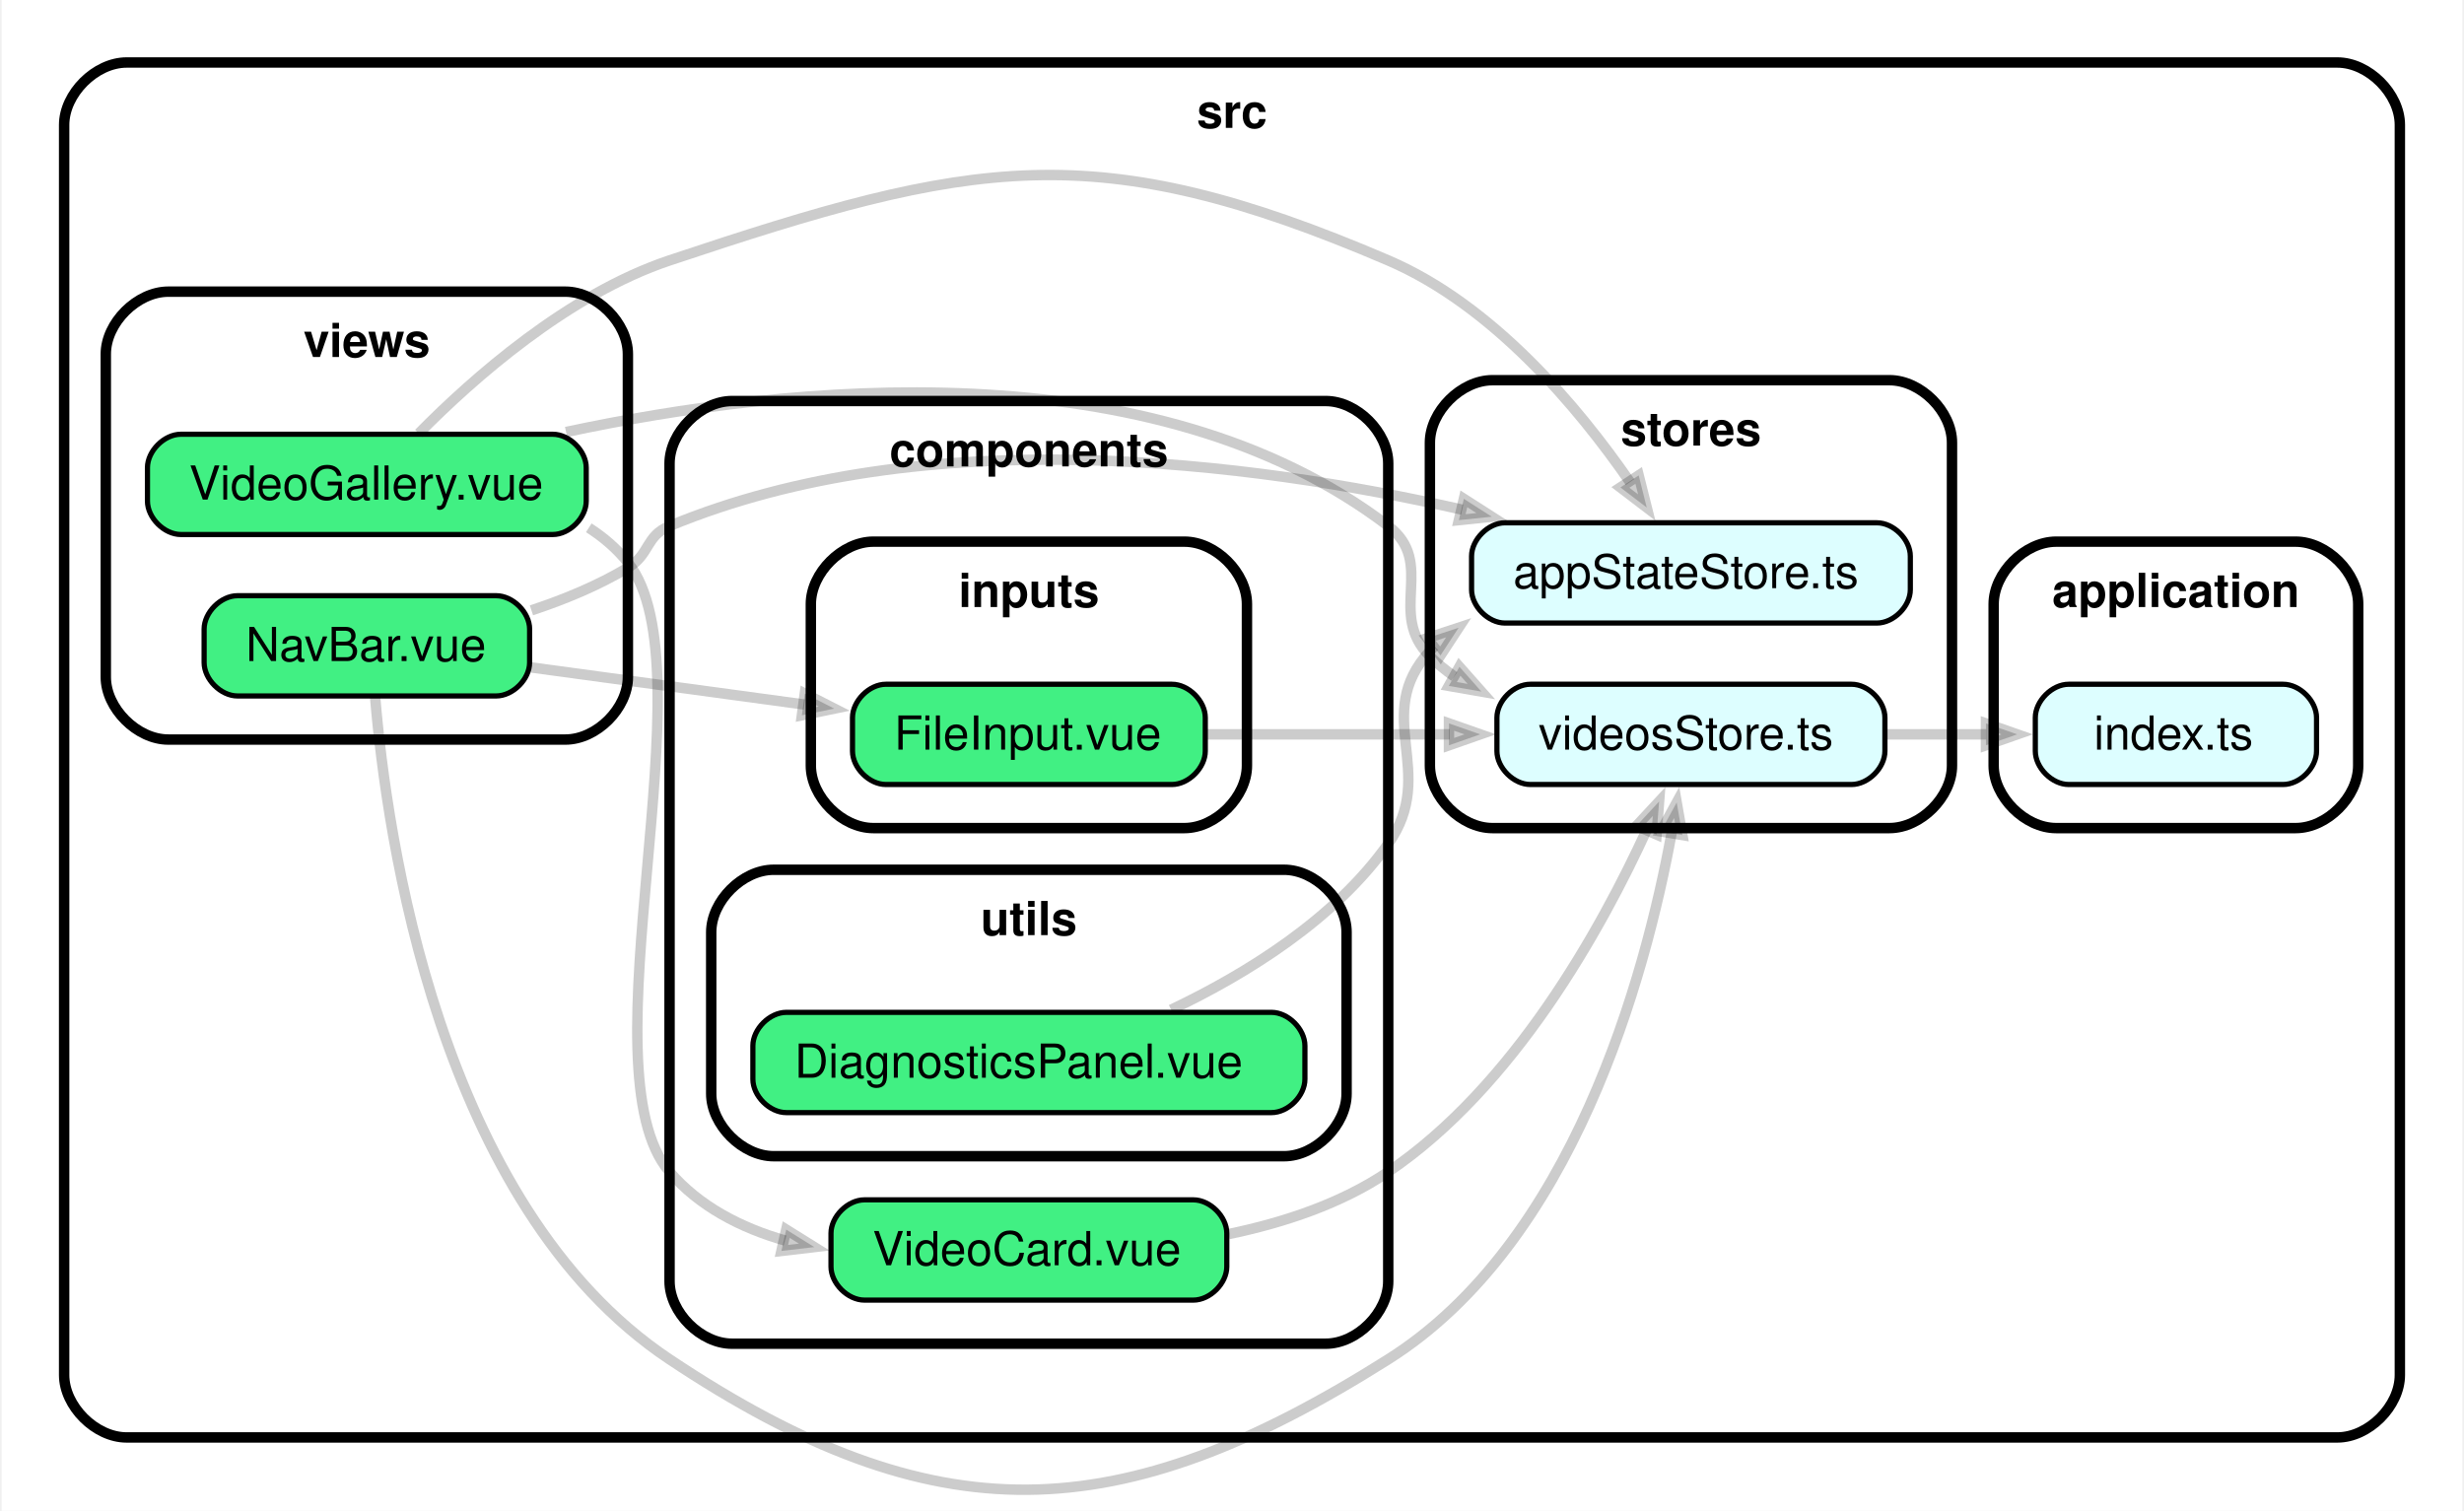
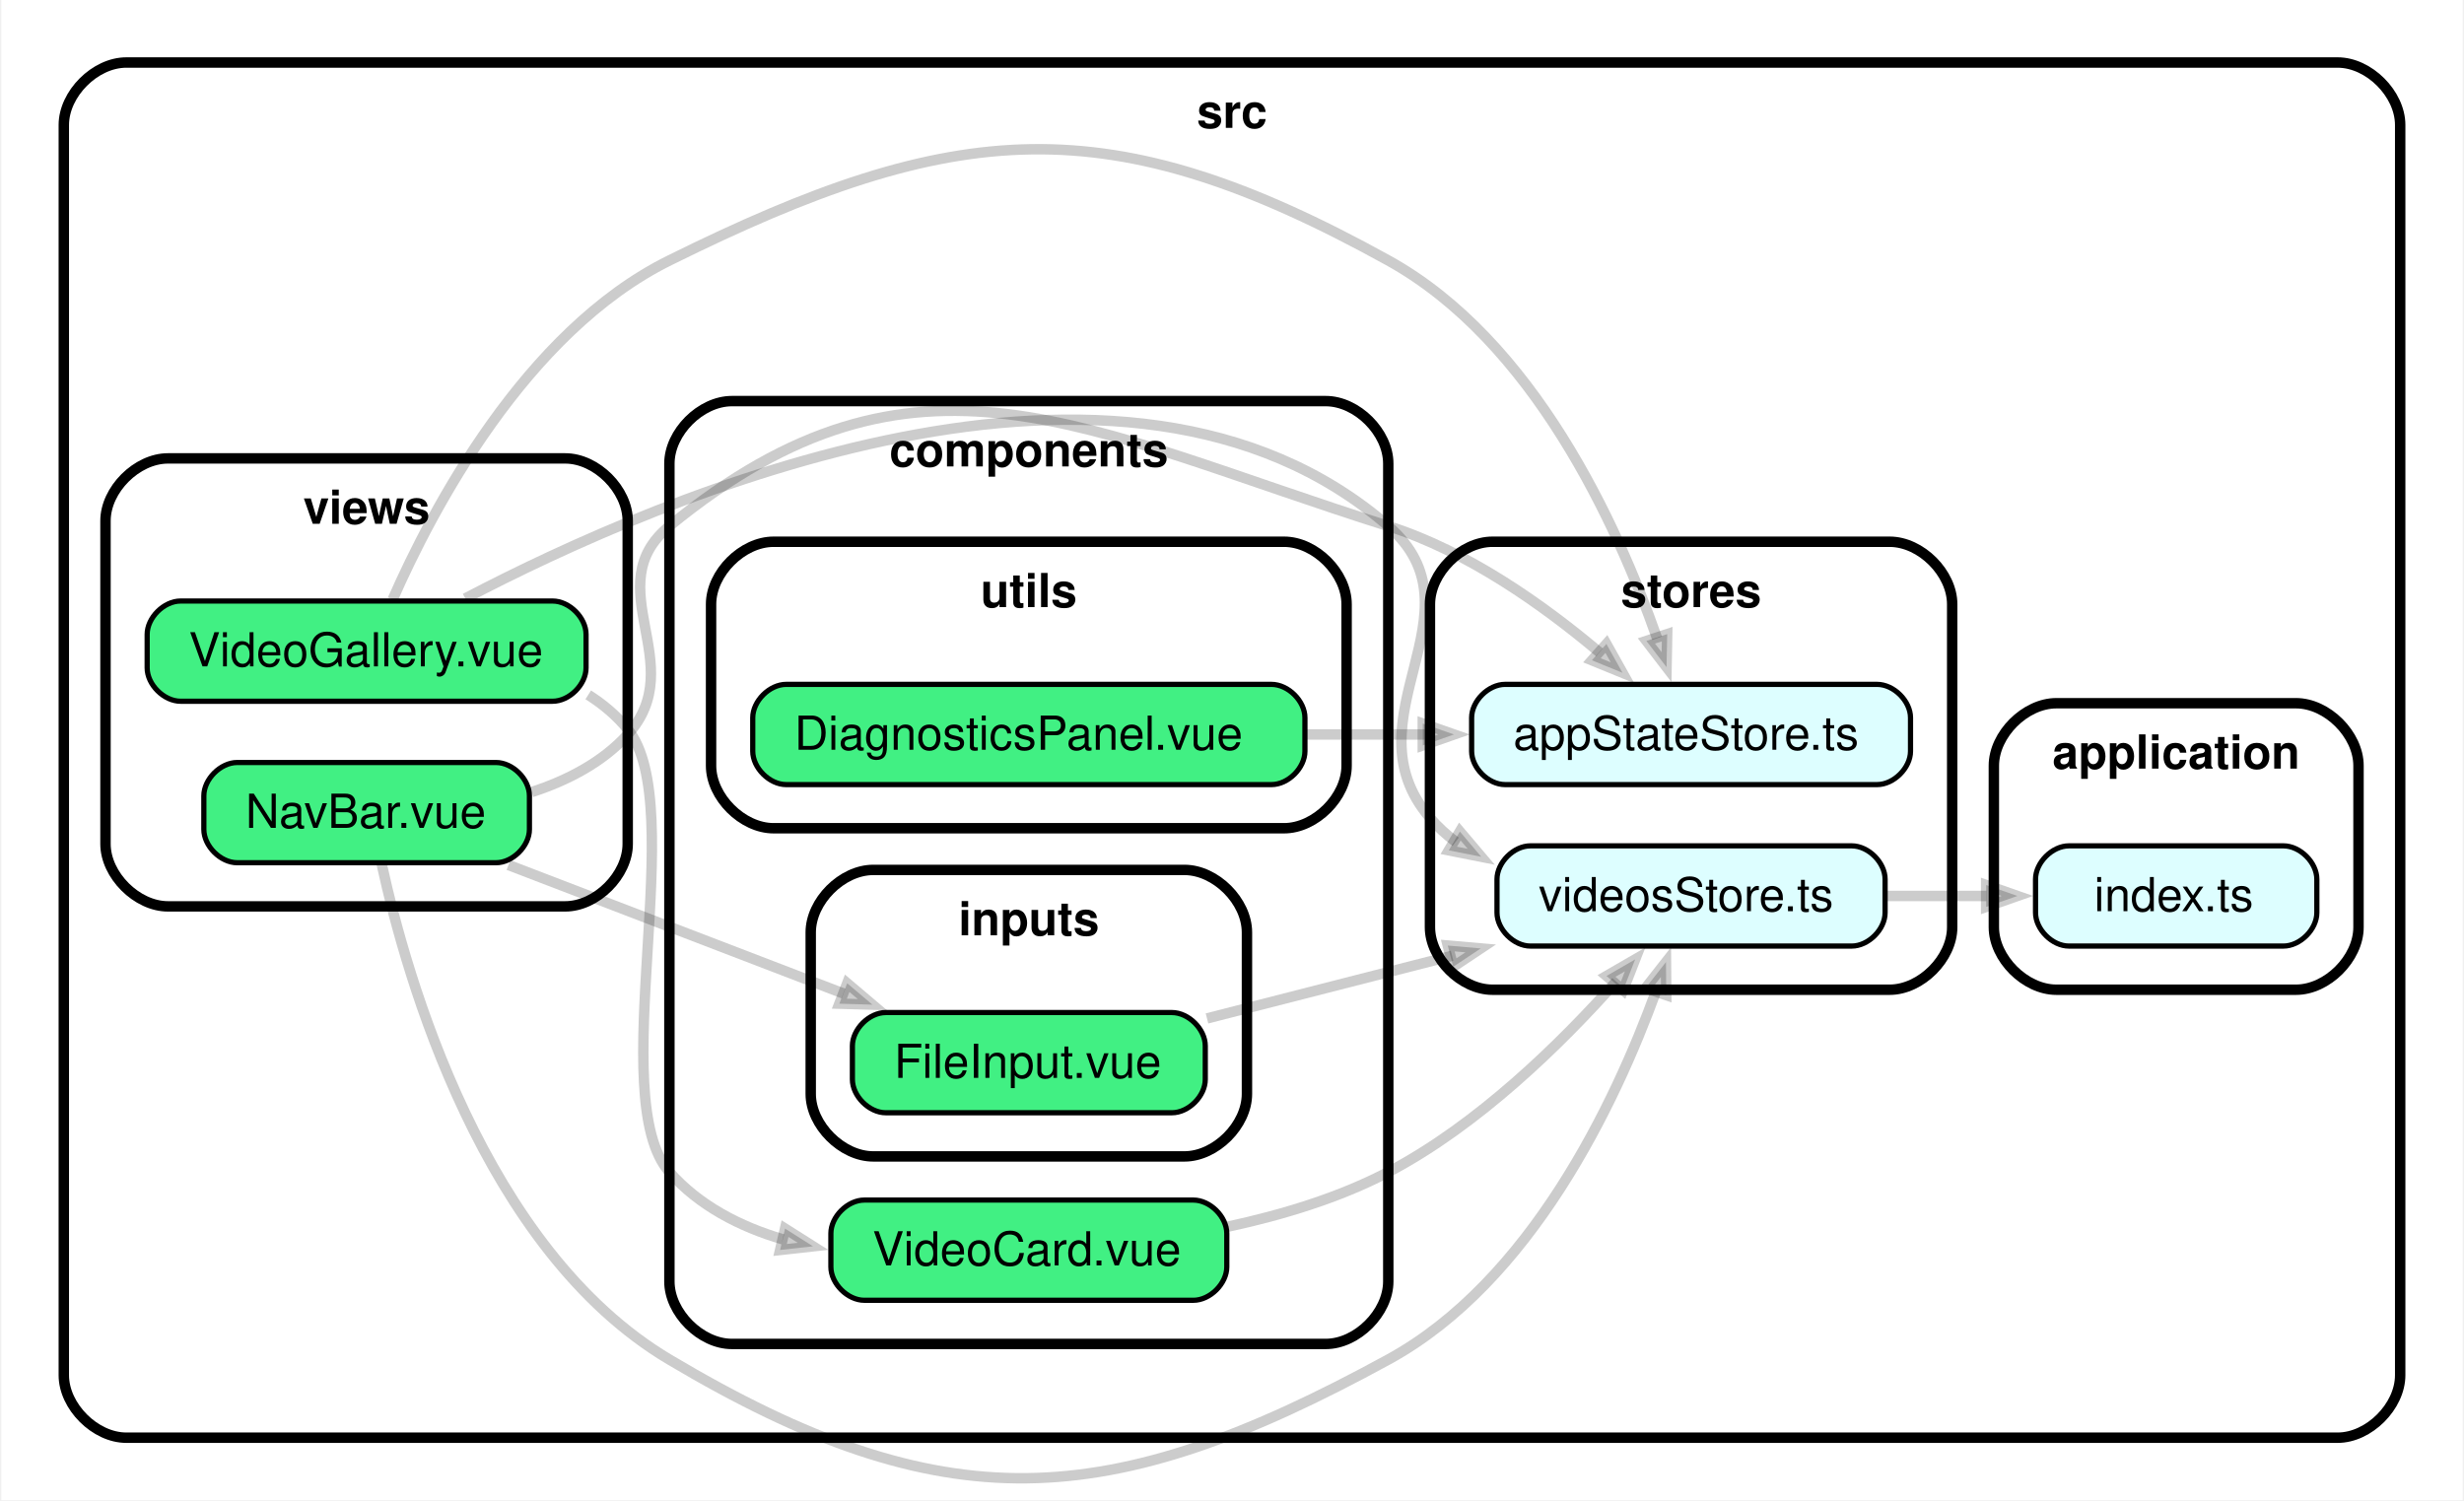
- <svg xmlns="http://www.w3.org/2000/svg" xmlns:xlink="http://www.w3.org/1999/xlink" width="473pt" height="290pt" viewBox="0.00 0.00 472.50 290.08">
-   <g id="graph0" class="graph" transform="scale(1 1) rotate(0) translate(4 286.08)">
-     <polygon fill="white" stroke="none" points="-4,4 -4,-286.08 468.5,-286.08 468.5,4 -4,4" />
+ <svg xmlns="http://www.w3.org/2000/svg" xmlns:xlink="http://www.w3.org/1999/xlink" width="473pt" height="288pt" viewBox="0.00 0.00 472.50 288.00">
+   <g id="graph0" class="graph" transform="scale(1 1) rotate(0) translate(4 284)">
+     <polygon fill="white" stroke="none" points="-4,4 -4,-284 468.5,-284 468.5,4 -4,4" />
    <g id="clust1" class="cluster">
-       <path fill="#ffffff" stroke="black" stroke-width="2" d="M20,-10.08C20,-10.08 444.5,-10.08 444.5,-10.08 450.5,-10.08 456.5,-16.08 456.5,-22.08 456.5,-22.08 456.5,-262.08 456.5,-262.08 456.5,-268.08 450.5,-274.08 444.5,-274.08 444.5,-274.08 20,-274.08 20,-274.08 14,-274.08 8,-268.08 8,-262.08 8,-262.08 8,-22.08 8,-22.08 8,-16.08 14,-10.08 20,-10.08" />
-       <text text-anchor="middle" x="232.25" y="-261.53" font-family="Helvetica,sans-Serif" font-weight="bold" font-size="9.00">src</text>
+       <path fill="#ffffff" stroke="black" stroke-width="2" d="M20,-8C20,-8 444.5,-8 444.5,-8 450.5,-8 456.5,-14 456.5,-20 456.5,-20 456.5,-260 456.5,-260 456.5,-266 450.5,-272 444.5,-272 444.5,-272 20,-272 20,-272 14,-272 8,-266 8,-260 8,-260 8,-20 8,-20 8,-14 14,-8 20,-8" />
+       <text text-anchor="middle" x="232.25" y="-259.45" font-family="Helvetica,sans-Serif" font-weight="bold" font-size="9.00">src</text>
    </g>
    <g id="clust2" class="cluster">
-       <path fill="#ffffff" stroke="black" stroke-width="2" d="M390.5,-127.08C390.5,-127.08 436.5,-127.08 436.5,-127.08 442.5,-127.08 448.5,-133.08 448.5,-139.08 448.5,-139.08 448.5,-170.08 448.5,-170.08 448.5,-176.08 442.5,-182.08 436.5,-182.08 436.5,-182.08 390.5,-182.08 390.5,-182.08 384.5,-182.08 378.5,-176.08 378.5,-170.08 378.5,-170.08 378.5,-139.08 378.5,-139.08 378.5,-133.08 384.5,-127.08 390.5,-127.08" />
-       <text text-anchor="middle" x="413.5" y="-169.53" font-family="Helvetica,sans-Serif" font-weight="bold" font-size="9.00">application</text>
+       <path fill="#ffffff" stroke="black" stroke-width="2" d="M390.5,-94C390.5,-94 436.5,-94 436.5,-94 442.5,-94 448.5,-100 448.5,-106 448.5,-106 448.5,-137 448.5,-137 448.5,-143 442.5,-149 436.5,-149 436.5,-149 390.5,-149 390.5,-149 384.5,-149 378.5,-143 378.5,-137 378.5,-137 378.5,-106 378.5,-106 378.5,-100 384.5,-94 390.5,-94" />
+       <text text-anchor="middle" x="413.5" y="-136.45" font-family="Helvetica,sans-Serif" font-weight="bold" font-size="9.00">application</text>
+     </g>
+     <g id="clust6" class="cluster">
+       <path fill="#ffffff" stroke="black" stroke-width="2" d="M282.25,-94C282.25,-94 358.5,-94 358.5,-94 364.5,-94 370.5,-100 370.5,-106 370.5,-106 370.5,-168 370.5,-168 370.5,-174 364.5,-180 358.5,-180 358.5,-180 282.25,-180 282.25,-180 276.25,-180 270.25,-174 270.25,-168 270.25,-168 270.25,-106 270.25,-106 270.25,-100 276.25,-94 282.25,-94" />
+       <text text-anchor="middle" x="320.38" y="-167.45" font-family="Helvetica,sans-Serif" font-weight="bold" font-size="9.00">stores</text>
    </g>
    <g id="clust3" class="cluster">
-       <path fill="#ffffff" stroke="black" stroke-width="2" d="M136.25,-28.08C136.25,-28.08 250.25,-28.08 250.25,-28.08 256.25,-28.08 262.25,-34.08 262.25,-40.08 262.25,-40.08 262.25,-197.08 262.25,-197.08 262.25,-203.08 256.25,-209.08 250.25,-209.08 250.25,-209.08 136.25,-209.08 136.25,-209.08 130.25,-209.08 124.25,-203.08 124.25,-197.08 124.25,-197.08 124.25,-40.08 124.25,-40.08 124.25,-34.08 130.25,-28.08 136.25,-28.08" />
-       <text text-anchor="middle" x="193.25" y="-196.53" font-family="Helvetica,sans-Serif" font-weight="bold" font-size="9.00">components</text>
+       <path fill="#ffffff" stroke="black" stroke-width="2" d="M136.25,-26C136.25,-26 250.25,-26 250.25,-26 256.25,-26 262.25,-32 262.25,-38 262.25,-38 262.25,-195 262.25,-195 262.25,-201 256.25,-207 250.25,-207 250.25,-207 136.25,-207 136.25,-207 130.25,-207 124.25,-201 124.25,-195 124.25,-195 124.25,-38 124.25,-38 124.25,-32 130.25,-26 136.25,-26" />
+       <text text-anchor="middle" x="193.25" y="-194.45" font-family="Helvetica,sans-Serif" font-weight="bold" font-size="9.00">components</text>
+     </g>
+     <g id="clust5" class="cluster">
+       <path fill="#ffffff" stroke="black" stroke-width="2" d="M144.25,-125C144.25,-125 242.25,-125 242.25,-125 248.25,-125 254.25,-131 254.25,-137 254.25,-137 254.25,-168 254.25,-168 254.25,-174 248.25,-180 242.25,-180 242.25,-180 144.25,-180 144.25,-180 138.25,-180 132.25,-174 132.25,-168 132.25,-168 132.25,-137 132.25,-137 132.25,-131 138.25,-125 144.25,-125" />
+       <text text-anchor="middle" x="193.25" y="-167.45" font-family="Helvetica,sans-Serif" font-weight="bold" font-size="9.00">utils</text>
    </g>
    <g id="clust4" class="cluster">
-       <path fill="#ffffff" stroke="black" stroke-width="2" d="M163.38,-127.08C163.38,-127.08 223.12,-127.08 223.12,-127.08 229.12,-127.08 235.12,-133.08 235.12,-139.08 235.12,-139.08 235.12,-170.08 235.12,-170.08 235.12,-176.08 229.12,-182.08 223.12,-182.08 223.12,-182.08 163.38,-182.08 163.38,-182.08 157.38,-182.08 151.38,-176.08 151.38,-170.08 151.38,-170.08 151.38,-139.08 151.38,-139.08 151.38,-133.08 157.38,-127.08 163.38,-127.08" />
-       <text text-anchor="middle" x="193.25" y="-169.53" font-family="Helvetica,sans-Serif" font-weight="bold" font-size="9.00">inputs</text>
-     </g>
-     <g id="clust5" class="cluster">
-       <path fill="#ffffff" stroke="black" stroke-width="2" d="M144.25,-64.08C144.25,-64.08 242.25,-64.08 242.25,-64.08 248.25,-64.08 254.25,-70.08 254.25,-76.08 254.25,-76.08 254.25,-107.08 254.25,-107.08 254.25,-113.08 248.25,-119.08 242.25,-119.08 242.25,-119.08 144.25,-119.08 144.25,-119.08 138.25,-119.08 132.25,-113.08 132.25,-107.08 132.25,-107.08 132.25,-76.08 132.25,-76.08 132.25,-70.08 138.25,-64.08 144.25,-64.08" />
-       <text text-anchor="middle" x="193.25" y="-106.53" font-family="Helvetica,sans-Serif" font-weight="bold" font-size="9.00">utils</text>
-     </g>
-     <g id="clust6" class="cluster">
-       <path fill="#ffffff" stroke="black" stroke-width="2" d="M282.25,-127.08C282.25,-127.08 358.5,-127.08 358.5,-127.08 364.5,-127.08 370.5,-133.08 370.5,-139.08 370.5,-139.08 370.5,-201.08 370.5,-201.08 370.5,-207.08 364.5,-213.08 358.5,-213.08 358.5,-213.08 282.25,-213.08 282.25,-213.08 276.25,-213.08 270.25,-207.08 270.25,-201.08 270.25,-201.08 270.25,-139.08 270.25,-139.08 270.25,-133.08 276.25,-127.08 282.25,-127.08" />
-       <text text-anchor="middle" x="320.38" y="-200.53" font-family="Helvetica,sans-Serif" font-weight="bold" font-size="9.00">stores</text>
+       <path fill="#ffffff" stroke="black" stroke-width="2" d="M163.38,-62C163.38,-62 223.12,-62 223.12,-62 229.12,-62 235.12,-68 235.12,-74 235.12,-74 235.12,-105 235.12,-105 235.12,-111 229.12,-117 223.12,-117 223.12,-117 163.38,-117 163.38,-117 157.38,-117 151.38,-111 151.38,-105 151.38,-105 151.38,-74 151.38,-74 151.38,-68 157.38,-62 163.38,-62" />
+       <text text-anchor="middle" x="193.25" y="-104.45" font-family="Helvetica,sans-Serif" font-weight="bold" font-size="9.00">inputs</text>
    </g>
    <g id="clust7" class="cluster">
-       <path fill="#ffffff" stroke="black" stroke-width="2" d="M28,-144.08C28,-144.08 104.25,-144.08 104.25,-144.08 110.25,-144.08 116.25,-150.08 116.25,-156.08 116.25,-156.08 116.25,-218.08 116.25,-218.08 116.25,-224.08 110.25,-230.08 104.25,-230.08 104.25,-230.08 28,-230.08 28,-230.08 22,-230.08 16,-224.08 16,-218.08 16,-218.08 16,-156.08 16,-156.08 16,-150.08 22,-144.08 28,-144.08" />
-       <text text-anchor="middle" x="66.12" y="-217.53" font-family="Helvetica,sans-Serif" font-weight="bold" font-size="9.00">views</text>
+       <path fill="#ffffff" stroke="black" stroke-width="2" d="M28,-110C28,-110 104.25,-110 104.25,-110 110.25,-110 116.25,-116 116.25,-122 116.25,-122 116.25,-184 116.25,-184 116.25,-190 110.25,-196 104.25,-196 104.25,-196 28,-196 28,-196 22,-196 16,-190 16,-184 16,-184 16,-122 16,-122 16,-116 22,-110 28,-110" />
+       <text text-anchor="middle" x="66.12" y="-183.45" font-family="Helvetica,sans-Serif" font-weight="bold" font-size="9.00">views</text>
    </g>
    <g id="node1" class="node">
      <g id="a_node1">
        <a xlink:href="src/application/index.ts" xlink:title="index.ts">
-           <path fill="#ddfeff" stroke="black" d="M434.08,-154.7C434.08,-154.7 392.92,-154.7 392.92,-154.7 389.71,-154.7 386.5,-151.49 386.5,-148.28 386.5,-148.28 386.5,-141.87 386.5,-141.87 386.5,-138.66 389.71,-135.45 392.92,-135.45 392.92,-135.45 434.08,-135.45 434.08,-135.45 437.29,-135.45 440.5,-138.66 440.5,-141.87 440.5,-141.87 440.5,-148.28 440.5,-148.28 440.5,-151.49 437.29,-154.7 434.08,-154.7" />
-           <text text-anchor="start" x="397.75" y="-142.15" font-family="Helvetica,sans-Serif" font-size="9.00">index.ts</text>
+           <path fill="#ddfeff" stroke="black" d="M434.08,-121.62C434.08,-121.62 392.92,-121.62 392.92,-121.62 389.71,-121.62 386.5,-118.42 386.5,-115.21 386.5,-115.21 386.5,-108.79 386.5,-108.79 386.5,-105.58 389.71,-102.38 392.92,-102.38 392.92,-102.38 434.08,-102.38 434.08,-102.38 437.29,-102.38 440.5,-105.58 440.5,-108.79 440.5,-108.79 440.5,-115.21 440.5,-115.21 440.5,-118.42 437.29,-121.62 434.08,-121.62" />
+           <text text-anchor="start" x="397.75" y="-109.08" font-family="Helvetica,sans-Serif" font-size="9.00">index.ts</text>
        </a>
      </g>
    </g>
    <g id="node2" class="node">
      <g id="a_node2">
        <a xlink:href="src/components/VideoCard.vue" xlink:title="VideoCard.vue">
-           <path fill="#41f083" stroke="black" d="M224.83,-55.7C224.83,-55.7 161.67,-55.7 161.67,-55.7 158.46,-55.7 155.25,-52.49 155.25,-49.28 155.25,-49.28 155.25,-42.87 155.25,-42.87 155.25,-39.66 158.46,-36.45 161.67,-36.45 161.67,-36.45 224.83,-36.45 224.83,-36.45 228.04,-36.45 231.25,-39.66 231.25,-42.87 231.25,-42.87 231.25,-49.28 231.25,-49.28 231.25,-52.49 228.04,-55.7 224.83,-55.7" />
-           <text text-anchor="start" x="163.25" y="-43.15" font-family="Helvetica,sans-Serif" font-size="9.00">VideoCard.vue</text>
+           <path fill="#41f083" stroke="black" d="M224.83,-53.62C224.83,-53.62 161.67,-53.62 161.67,-53.62 158.46,-53.62 155.25,-50.42 155.25,-47.21 155.25,-47.21 155.25,-40.79 155.25,-40.79 155.25,-37.58 158.46,-34.38 161.67,-34.38 161.67,-34.38 224.83,-34.38 224.83,-34.38 228.04,-34.38 231.25,-37.58 231.25,-40.79 231.25,-40.79 231.25,-47.21 231.25,-47.21 231.25,-50.42 228.04,-53.62 224.83,-53.62" />
+           <text text-anchor="start" x="163.25" y="-41.08" font-family="Helvetica,sans-Serif" font-size="9.00">VideoCard.vue</text>
        </a>
      </g>
    </g>
    <g id="node3" class="node">
      <g id="a_node3">
        <a xlink:href="src/stores/videosStore.ts" xlink:title="videosStore.ts">
-           <path fill="#ddfeff" stroke="black" d="M351.21,-154.7C351.21,-154.7 289.54,-154.7 289.54,-154.7 286.33,-154.7 283.12,-151.49 283.12,-148.28 283.12,-148.28 283.12,-141.87 283.12,-141.87 283.12,-138.66 286.33,-135.45 289.54,-135.45 289.54,-135.45 351.21,-135.45 351.21,-135.45 354.42,-135.45 357.62,-138.66 357.62,-141.87 357.62,-141.87 357.62,-148.28 357.62,-148.28 357.62,-151.49 354.42,-154.7 351.21,-154.7" />
-           <text text-anchor="start" x="291.12" y="-142.15" font-family="Helvetica,sans-Serif" font-size="9.00">videosStore.ts</text>
+           <path fill="#ddfeff" stroke="black" d="M351.21,-121.62C351.21,-121.62 289.54,-121.62 289.54,-121.62 286.33,-121.62 283.12,-118.42 283.12,-115.21 283.12,-115.21 283.12,-108.79 283.12,-108.79 283.12,-105.58 286.33,-102.38 289.54,-102.38 289.54,-102.38 351.21,-102.38 351.21,-102.38 354.42,-102.38 357.62,-105.58 357.62,-108.79 357.62,-108.79 357.62,-115.21 357.62,-115.21 357.62,-118.42 354.42,-121.62 351.21,-121.62" />
+           <text text-anchor="start" x="291.12" y="-109.08" font-family="Helvetica,sans-Serif" font-size="9.00">videosStore.ts</text>
        </a>
      </g>
    </g>
    <g id="edge1" class="edge">
-       <path fill="none" stroke="#000000" stroke-width="2" stroke-opacity="0.2" d="M231.58,-49.12C242.16,-51.31 253.24,-54.97 262.25,-61.08 286.31,-77.37 303.06,-107.49 311.95,-126.88" />
-       <polygon fill="#000000" fill-opacity="0.2" stroke="#000000" stroke-width="2" stroke-opacity="0.2" points="309.93,-127.52 314.26,-132.18 313.78,-125.84 309.93,-127.52" />
+       <path fill="none" stroke="#000000" stroke-width="2" stroke-opacity="0.2" d="M231.49,-48.52C241.85,-50.75 252.83,-54.06 262.25,-59 279.48,-68.03 295.38,-83.63 306,-95.58" />
+       <polygon fill="#000000" fill-opacity="0.2" stroke="#000000" stroke-width="2" stroke-opacity="0.2" points="304.14,-96.64 309.64,-99.82 307.33,-93.9 304.14,-96.64" />
    </g>
    <g id="edge4" class="edge">
-       <path fill="none" stroke="#000000" stroke-width="2" stroke-opacity="0.2" d="M357.91,-145.08C364.23,-145.08 370.8,-145.08 377.09,-145.08" />
-       <polygon fill="#000000" fill-opacity="0.2" stroke="#000000" stroke-width="2" stroke-opacity="0.2" points="377.02,-147.18 383.02,-145.08 377.02,-142.98 377.02,-147.18" />
+       <path fill="none" stroke="#000000" stroke-width="2" stroke-opacity="0.2" d="M357.91,-112C364.23,-112 370.8,-112 377.09,-112" />
+       <polygon fill="#000000" fill-opacity="0.2" stroke="#000000" stroke-width="2" stroke-opacity="0.2" points="377.02,-114.1 383.02,-112 377.02,-109.9 377.02,-114.1" />
    </g>
    <g id="node4" class="node">
      <g id="a_node4">
        <a xlink:href="src/components/inputs/FileInput.vue" xlink:title="FileInput.vue">
-           <path fill="#41f083" stroke="black" d="M220.71,-154.7C220.71,-154.7 165.79,-154.7 165.79,-154.7 162.58,-154.7 159.38,-151.49 159.38,-148.28 159.38,-148.28 159.38,-141.87 159.38,-141.87 159.38,-138.66 162.58,-135.45 165.79,-135.45 165.79,-135.45 220.71,-135.45 220.71,-135.45 223.92,-135.45 227.12,-138.66 227.12,-141.87 227.12,-141.87 227.12,-148.28 227.12,-148.28 227.12,-151.49 223.92,-154.7 220.71,-154.7" />
-           <text text-anchor="start" x="167.38" y="-142.15" font-family="Helvetica,sans-Serif" font-size="9.00">FileInput.vue</text>
+           <path fill="#41f083" stroke="black" d="M220.71,-89.62C220.71,-89.62 165.79,-89.62 165.79,-89.62 162.58,-89.62 159.38,-86.42 159.38,-83.21 159.38,-83.21 159.38,-76.79 159.38,-76.79 159.38,-73.58 162.58,-70.38 165.79,-70.38 165.79,-70.38 220.71,-70.38 220.71,-70.38 223.92,-70.38 227.12,-73.58 227.12,-76.79 227.12,-76.79 227.12,-83.21 227.12,-83.21 227.12,-86.42 223.92,-89.62 220.71,-89.62" />
+           <text text-anchor="start" x="167.38" y="-77.08" font-family="Helvetica,sans-Serif" font-size="9.00">FileInput.vue</text>
        </a>
      </g>
    </g>
    <g id="edge2" class="edge">
-       <path fill="none" stroke="#000000" stroke-width="2" stroke-opacity="0.2" d="M227.45,-145.08C241.74,-145.08 258.66,-145.08 274.07,-145.08" />
-       <polygon fill="#000000" fill-opacity="0.2" stroke="#000000" stroke-width="2" stroke-opacity="0.2" points="273.91,-147.18 279.91,-145.08 273.91,-142.98 273.91,-147.18" />
+       <path fill="none" stroke="#000000" stroke-width="2" stroke-opacity="0.2" d="M227.45,-88.49C241.87,-92.18 258.98,-96.55 274.5,-100.52" />
+       <polygon fill="#000000" fill-opacity="0.2" stroke="#000000" stroke-width="2" stroke-opacity="0.2" points="273.67,-102.48 280,-101.93 274.71,-98.41 273.67,-102.48" />
    </g>
    <g id="node5" class="node">
      <g id="a_node5">
        <a xlink:href="src/components/utils/DiagnosticsPanel.vue" xlink:title="DiagnosticsPanel.vue">
-           <path fill="#41f083" stroke="black" d="M239.83,-91.7C239.83,-91.7 146.67,-91.7 146.67,-91.7 143.46,-91.7 140.25,-88.49 140.25,-85.28 140.25,-85.28 140.25,-78.87 140.25,-78.87 140.25,-75.66 143.46,-72.45 146.67,-72.45 146.67,-72.45 239.83,-72.45 239.83,-72.45 243.04,-72.45 246.25,-75.66 246.25,-78.87 246.25,-78.87 246.25,-85.28 246.25,-85.28 246.25,-88.49 243.04,-91.7 239.83,-91.7" />
-           <text text-anchor="start" x="148.25" y="-79.15" font-family="Helvetica,sans-Serif" font-size="9.00">DiagnosticsPanel.vue</text>
+           <path fill="#41f083" stroke="black" d="M239.83,-152.62C239.83,-152.62 146.67,-152.62 146.67,-152.62 143.46,-152.62 140.25,-149.42 140.25,-146.21 140.25,-146.21 140.25,-139.79 140.25,-139.79 140.25,-136.58 143.46,-133.38 146.67,-133.38 146.67,-133.38 239.83,-133.38 239.83,-133.38 243.04,-133.38 246.25,-136.58 246.25,-139.79 246.25,-139.79 246.25,-146.21 246.25,-146.21 246.25,-149.42 243.04,-152.62 239.83,-152.62" />
+           <text text-anchor="start" x="148.25" y="-140.07" font-family="Helvetica,sans-Serif" font-size="9.00">DiagnosticsPanel.vue</text>
        </a>
      </g>
    </g>
    <g id="node6" class="node">
      <g id="a_node6">
        <a xlink:href="src/stores/appStateStore.ts" xlink:title="appStateStore.ts">
-           <path fill="#ddfeff" stroke="black" d="M356.08,-185.7C356.08,-185.7 284.67,-185.7 284.67,-185.7 281.46,-185.7 278.25,-182.49 278.25,-179.28 278.25,-179.28 278.25,-172.87 278.25,-172.87 278.25,-169.66 281.46,-166.45 284.67,-166.45 284.67,-166.45 356.08,-166.45 356.08,-166.45 359.29,-166.45 362.5,-169.66 362.5,-172.87 362.5,-172.87 362.5,-179.28 362.5,-179.28 362.5,-182.49 359.29,-185.7 356.08,-185.7" />
-           <text text-anchor="start" x="286.25" y="-173.15" font-family="Helvetica,sans-Serif" font-size="9.00">appStateStore.ts</text>
+           <path fill="#ddfeff" stroke="black" d="M356.08,-152.62C356.08,-152.62 284.67,-152.62 284.67,-152.62 281.46,-152.62 278.25,-149.42 278.25,-146.21 278.25,-146.21 278.25,-139.79 278.25,-139.79 278.25,-136.58 281.46,-133.38 284.67,-133.38 284.67,-133.38 356.08,-133.38 356.08,-133.38 359.29,-133.38 362.5,-136.58 362.5,-139.79 362.5,-139.79 362.5,-146.21 362.5,-146.21 362.5,-149.42 359.29,-152.62 356.08,-152.62" />
+           <text text-anchor="start" x="286.25" y="-140.07" font-family="Helvetica,sans-Serif" font-size="9.00">appStateStore.ts</text>
        </a>
      </g>
    </g>
    <g id="edge3" class="edge">
-       <path fill="none" stroke="#000000" stroke-width="2" stroke-opacity="0.2" d="M220.56,-92.2C235,-99.07 252,-109.57 262.25,-124.08 271.96,-137.82 258.86,-148.69 270.25,-161.08 270.54,-161.39 270.83,-161.69 271.13,-161.99" />
-       <polygon fill="#000000" fill-opacity="0.2" stroke="#000000" stroke-width="2" stroke-opacity="0.2" points="269.73,-163.56 275.77,-165.55 272.28,-160.23 269.73,-163.56" />
+       <path fill="none" stroke="#000000" stroke-width="2" stroke-opacity="0.2" d="M246.59,-143C254.1,-143 261.81,-143 269.27,-143" />
+       <polygon fill="#000000" fill-opacity="0.2" stroke="#000000" stroke-width="2" stroke-opacity="0.2" points="268.87,-145.1 274.87,-143 268.87,-140.9 268.87,-145.1" />
    </g>
    <g id="node7" class="node">
      <g id="a_node7">
        <a xlink:href="src/views/NavBar.vue" xlink:title="NavBar.vue">
-           <path fill="#41f083" stroke="black" d="M90.96,-171.7C90.96,-171.7 41.29,-171.7 41.29,-171.7 38.08,-171.7 34.88,-168.49 34.88,-165.28 34.88,-165.28 34.88,-158.87 34.88,-158.87 34.88,-155.66 38.08,-152.45 41.29,-152.45 41.29,-152.45 90.96,-152.45 90.96,-152.45 94.17,-152.45 97.38,-155.66 97.38,-158.87 97.38,-158.87 97.38,-165.28 97.38,-165.28 97.38,-168.49 94.17,-171.7 90.96,-171.7" />
-           <text text-anchor="start" x="42.88" y="-159.15" font-family="Helvetica,sans-Serif" font-size="9.00">NavBar.vue</text>
+           <path fill="#41f083" stroke="black" d="M90.96,-137.62C90.96,-137.62 41.29,-137.62 41.29,-137.62 38.08,-137.62 34.88,-134.42 34.88,-131.21 34.88,-131.21 34.88,-124.79 34.88,-124.79 34.88,-121.58 38.08,-118.38 41.29,-118.38 41.29,-118.38 90.96,-118.38 90.96,-118.38 94.17,-118.38 97.38,-121.58 97.38,-124.79 97.38,-124.79 97.38,-131.21 97.38,-131.21 97.38,-134.42 94.17,-137.62 90.96,-137.62" />
+           <text text-anchor="start" x="42.88" y="-125.08" font-family="Helvetica,sans-Serif" font-size="9.00">NavBar.vue</text>
        </a>
      </g>
    </g>
    <g id="edge7" class="edge">
-       <path fill="none" stroke="#000000" stroke-width="2" stroke-opacity="0.2" d="M67.72,-152.19C69.91,-125.97 79.86,-54.66 124.25,-25.08 175.29,8.94 210.39,7.67 262.25,-25.08 297.68,-47.45 311.59,-98.46 316.68,-126.22" />
-       <polygon fill="#000000" fill-opacity="0.2" stroke="#000000" stroke-width="2" stroke-opacity="0.2" points="314.59,-126.43 317.64,-132 318.73,-125.74 314.59,-126.43" />
+       <path fill="none" stroke="#000000" stroke-width="2" stroke-opacity="0.2" d="M69.01,-118.17C73.77,-96.36 88.57,-44.21 124.25,-23 176.97,8.34 208.43,6.41 262.25,-23 289.62,-37.95 305.82,-72.25 313.62,-93.63" />
+       <polygon fill="#000000" fill-opacity="0.2" stroke="#000000" stroke-width="2" stroke-opacity="0.2" points="311.63,-94.31 315.56,-99.31 315.61,-92.95 311.63,-94.31" />
    </g>
    <g id="edge5" class="edge">
-       <path fill="none" stroke="#000000" stroke-width="2" stroke-opacity="0.2" d="M97.73,-157.92C113.51,-155.77 132.98,-153.13 150.15,-150.8" />
-       <polygon fill="#000000" fill-opacity="0.2" stroke="#000000" stroke-width="2" stroke-opacity="0.2" points="150.22,-152.91 155.88,-150.02 149.66,-148.74 150.22,-152.91" />
+       <path fill="none" stroke="#000000" stroke-width="2" stroke-opacity="0.2" d="M93.36,-117.94C112.04,-110.77 137.34,-101.06 157.68,-93.26" />
+       <polygon fill="#000000" fill-opacity="0.2" stroke="#000000" stroke-width="2" stroke-opacity="0.2" points="158.38,-95.24 163.23,-91.13 156.87,-91.32 158.38,-95.24" />
    </g>
    <g id="edge6" class="edge">
-       <path fill="none" stroke="#000000" stroke-width="2" stroke-opacity="0.2" d="M97.73,-168.89C104.1,-170.99 110.59,-173.68 116.25,-177.08 120.56,-179.66 119.6,-183.15 124.25,-185.08 173.43,-205.45 235.67,-197.45 276.46,-188.22" />
-       <polygon fill="#000000" fill-opacity="0.2" stroke="#000000" stroke-width="2" stroke-opacity="0.2" points="276.77,-190.3 282.13,-186.87 275.81,-186.21 276.77,-190.3" />
+       <path fill="none" stroke="#000000" stroke-width="2" stroke-opacity="0.2" d="M97.81,-131.94C104.7,-134.18 111.4,-137.65 116.25,-143 128.42,-156.44 110.23,-171.51 124.25,-183 171.68,-221.88 203.76,-201.44 262.25,-183 277.45,-178.21 292.12,-167.77 302.79,-158.76" />
+       <polygon fill="#000000" fill-opacity="0.2" stroke="#000000" stroke-width="2" stroke-opacity="0.2" points="304.12,-160.38 307.22,-154.84 301.34,-157.24 304.12,-160.38" />
    </g>
    <g id="node8" class="node">
      <g id="a_node8">
        <a xlink:href="src/views/VideoGallery.vue" xlink:title="VideoGallery.vue">
-           <path fill="#41f083" stroke="black" d="M101.83,-202.7C101.83,-202.7 30.42,-202.7 30.42,-202.7 27.21,-202.7 24,-199.49 24,-196.28 24,-196.28 24,-189.87 24,-189.87 24,-186.66 27.21,-183.45 30.42,-183.45 30.42,-183.45 101.83,-183.45 101.83,-183.45 105.04,-183.45 108.25,-186.66 108.25,-189.87 108.25,-189.87 108.25,-196.28 108.25,-196.28 108.25,-199.49 105.04,-202.7 101.83,-202.7" />
-           <text text-anchor="start" x="32" y="-190.15" font-family="Helvetica,sans-Serif" font-size="9.00">VideoGallery.vue</text>
+           <path fill="#41f083" stroke="black" d="M101.83,-168.62C101.83,-168.62 30.42,-168.62 30.42,-168.62 27.21,-168.62 24,-165.42 24,-162.21 24,-162.21 24,-155.79 24,-155.79 24,-152.58 27.21,-149.38 30.42,-149.38 30.42,-149.38 101.83,-149.38 101.83,-149.38 105.04,-149.38 108.25,-152.58 108.25,-155.79 108.25,-155.79 108.25,-162.21 108.25,-162.21 108.25,-165.42 105.04,-168.62 101.83,-168.62" />
+           <text text-anchor="start" x="32" y="-156.07" font-family="Helvetica,sans-Serif" font-size="9.00">VideoGallery.vue</text>
        </a>
      </g>
    </g>
    <g id="edge8" class="edge">
-       <path fill="none" stroke="#000000" stroke-width="2" stroke-opacity="0.2" d="M108.74,-184.74C111.58,-182.92 114.14,-180.73 116.25,-178.08 132.46,-157.67 107.24,-80.82 124.25,-61.08 129.99,-54.41 137.96,-50.32 146.43,-47.89" />
-       <polygon fill="#000000" fill-opacity="0.2" stroke="#000000" stroke-width="2" stroke-opacity="0.2" points="146.65,-49.99 152.04,-46.63 145.73,-45.89 146.65,-49.99" />
+       <path fill="none" stroke="#000000" stroke-width="2" stroke-opacity="0.2" d="M108.67,-150.61C111.52,-148.8 114.11,-146.63 116.25,-144 128.24,-129.3 111.69,-73.22 124.25,-59 129.95,-52.55 137.75,-48.52 146.03,-46.08" />
+       <polygon fill="#000000" fill-opacity="0.2" stroke="#000000" stroke-width="2" stroke-opacity="0.2" points="146.45,-48.14 151.82,-44.74 145.5,-44.04 146.45,-48.14" />
    </g>
    <g id="edge10" class="edge">
-       <path fill="none" stroke="#000000" stroke-width="2" stroke-opacity="0.2" d="M104.38,-203.13C147.07,-212.25 216.94,-219.59 262.25,-185.08 271.53,-178.01 261.95,-168.27 270.25,-160.08 271.69,-158.65 273.27,-157.36 274.94,-156.19" />
-       <polygon fill="#000000" fill-opacity="0.2" stroke="#000000" stroke-width="2" stroke-opacity="0.2" points="275.92,-158.05 280.14,-153.29 273.88,-154.38 275.92,-158.05" />
+       <path fill="none" stroke="#000000" stroke-width="2" stroke-opacity="0.2" d="M85.06,-169.11C122.84,-188.9 211.33,-227.17 262.25,-183 281.24,-166.53 253.9,-146.1 270.25,-127 271.72,-125.28 273.38,-123.76 275.19,-122.4" />
+       <polygon fill="#000000" fill-opacity="0.2" stroke="#000000" stroke-width="2" stroke-opacity="0.2" points="275.99,-124.37 280.1,-119.52 273.86,-120.75 275.99,-124.37" />
    </g>
    <g id="edge9" class="edge">
-       <path fill="none" stroke="#000000" stroke-width="2" stroke-opacity="0.2" d="M76.1,-202.86C86.49,-213.4 104.71,-229.54 124.25,-236.08 182.42,-255.52 205.88,-260.24 262.25,-236.08 282.33,-227.47 298.69,-207.96 308.68,-193.51" />
-       <polygon fill="#000000" fill-opacity="0.2" stroke="#000000" stroke-width="2" stroke-opacity="0.2" points="310.34,-194.8 311.89,-188.63 306.83,-192.49 310.34,-194.8" />
+       <path fill="none" stroke="#000000" stroke-width="2" stroke-opacity="0.2" d="M71.12,-168.9C78.6,-185.93 96.53,-220.27 124.25,-234 179.21,-261.23 208.58,-263.68 262.25,-234 290.1,-218.6 306.2,-183.3 313.85,-161.47" />
+       <polygon fill="#000000" fill-opacity="0.2" stroke="#000000" stroke-width="2" stroke-opacity="0.2" points="315.79,-162.27 315.67,-155.92 311.8,-160.96 315.79,-162.27" />
    </g>
  </g>
</svg>
